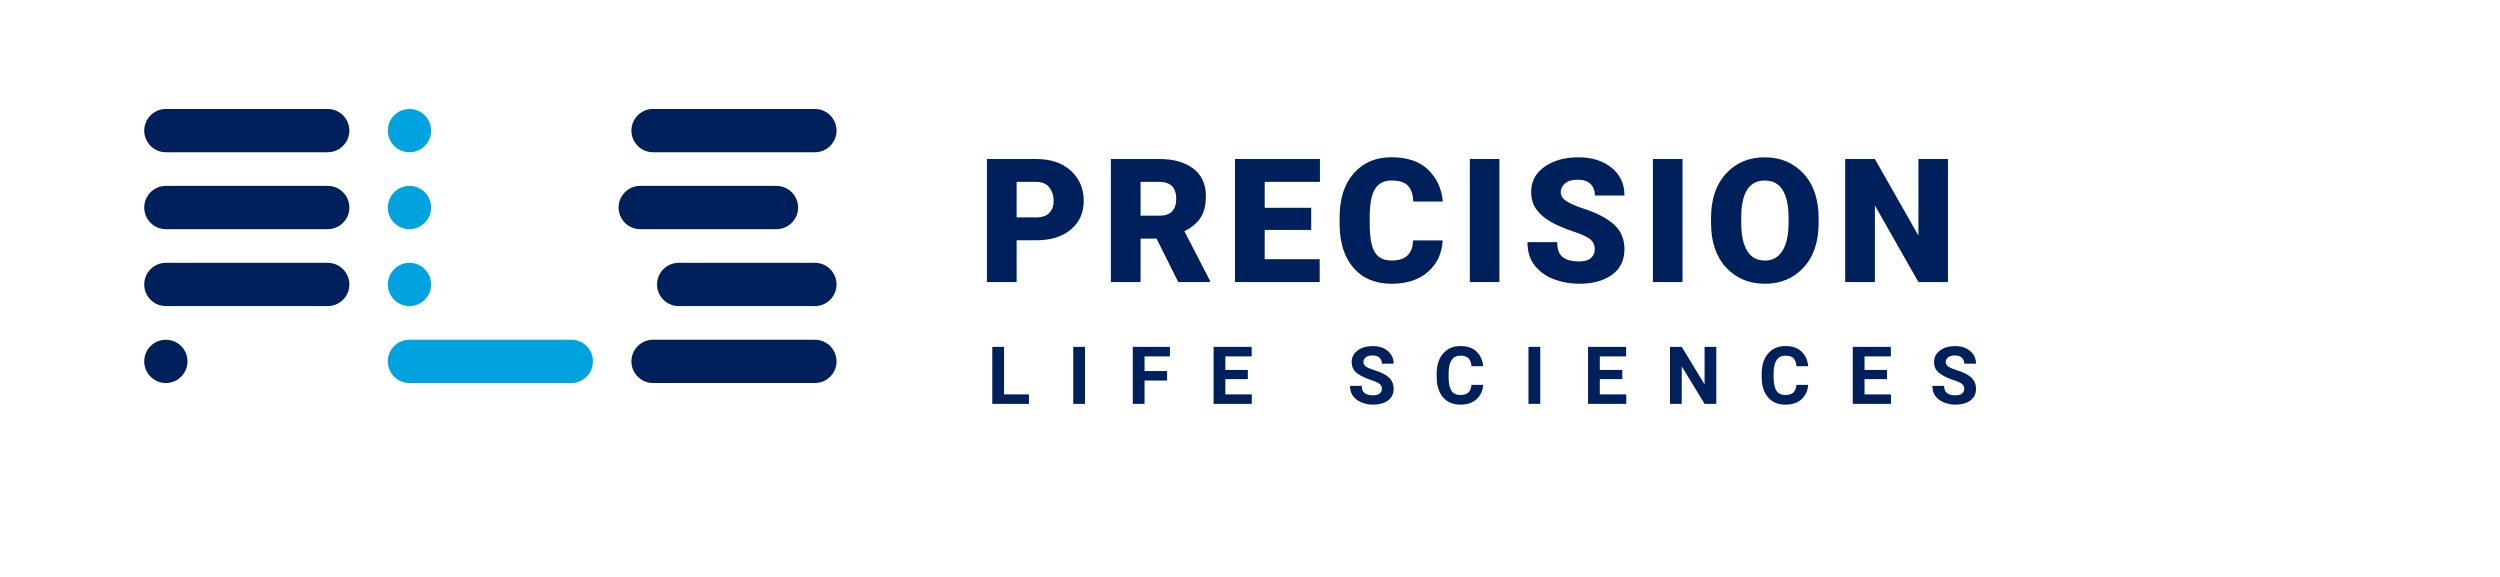
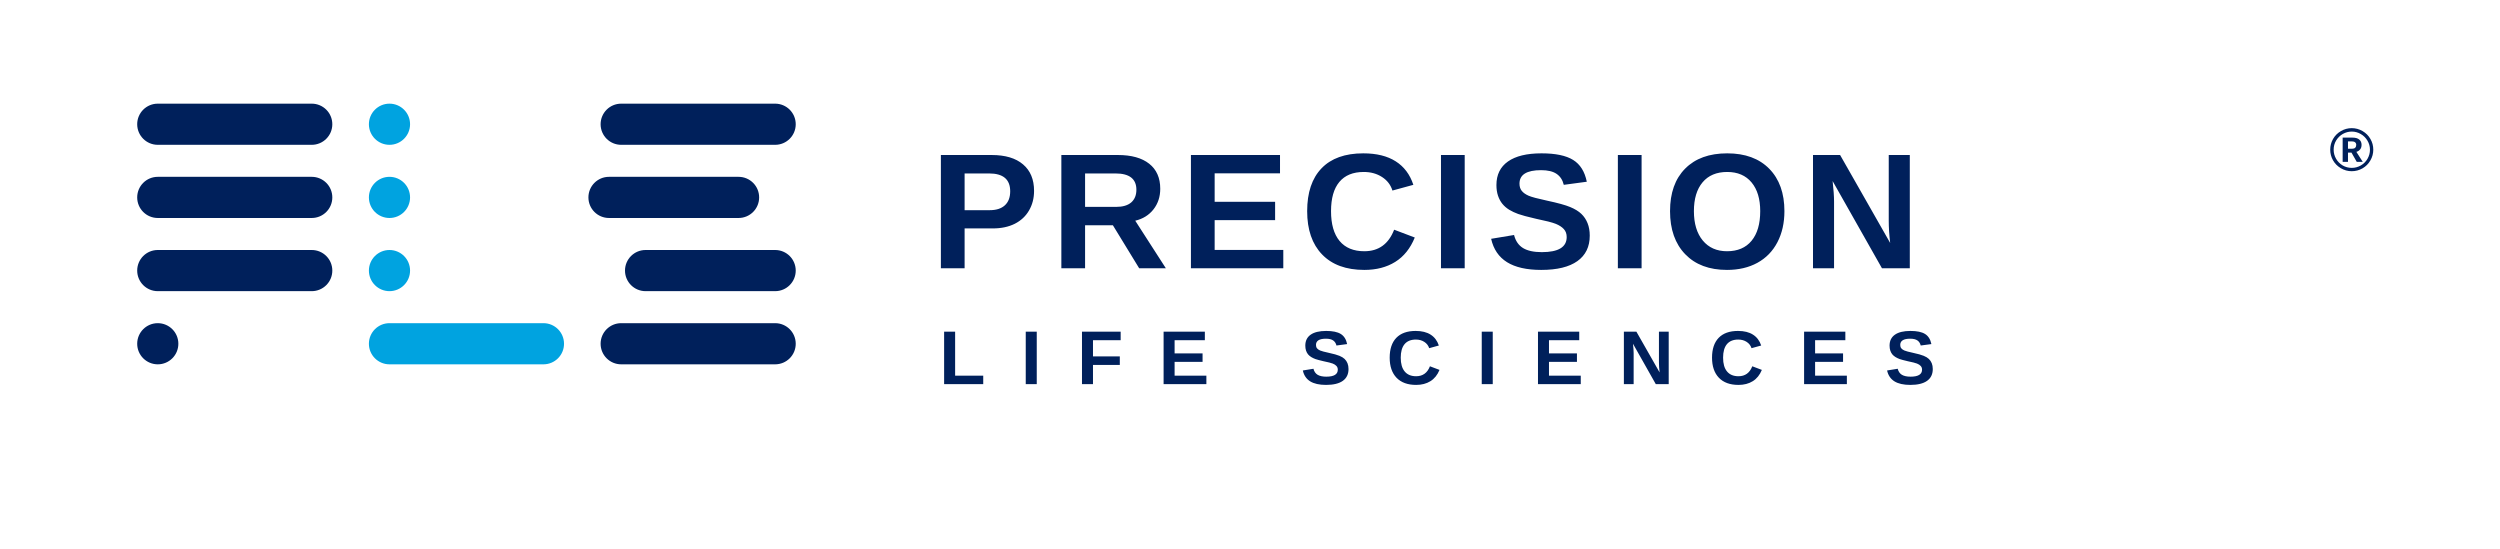
- <svg xmlns="http://www.w3.org/2000/svg" viewBox="0 0 780 180" width="100%" height="100%">
+ <svg xmlns="http://www.w3.org/2000/svg" viewBox="0 0 820 180" width="100%" height="100%">
  <g id="PLS_Emblem" transform="translate(45, 34)">
    <g id="Letter_P" fill="#00205B">
      <rect x="0" y="0" width="64" height="13.5" rx="6.75" />
      <rect x="0" y="24" width="64" height="13.5" rx="6.75" />
      <rect x="0" y="48" width="64" height="13.5" rx="6.75" />
      <circle cx="6.75" cy="78.75" r="6.75" />
    </g>
    <g id="Letter_L" fill="#00A3E0">
      <rect x="76" y="0" width="13.5" height="13.5" rx="6.75" />
      <rect x="76" y="24" width="13.5" height="13.5" rx="6.75" />
      <rect x="76" y="48" width="13.5" height="13.5" rx="6.75" />
      <rect x="76" y="72" width="64" height="13.5" rx="6.75" />
    </g>
    <g id="Letter_S" fill="#00205B">
      <rect x="152" y="0" width="64" height="13.5" rx="6.75" />
      <rect x="148" y="24" width="56" height="13.5" rx="6.75" />
      <rect x="160" y="48" width="56" height="13.5" rx="6.75" />
      <rect x="152" y="72" width="64" height="13.5" rx="6.75" />
    </g>
  </g>
  <g id="Wordmark" transform="translate(305, 40)">
-     <text x="0" y="48" font-family="system-ui, -apple-system, 'SF Pro Display', 'Segoe UI', Roboto, Helvetica, Arial, sans-serif" font-size="54" font-weight="900" fill="#00205B" letter-spacing="3.5">PRECISION</text>
-     <text x="3" y="86" font-family="system-ui, -apple-system, 'SF Pro Display', 'Segoe UI', Roboto, Helvetica, Arial, sans-serif" font-size="25" font-weight="600" fill="#00205B" letter-spacing="11.5">LIFE SCIENCES</text>
+     <text x="0" y="48" font-family="'Liberation Sans', Arial, Helvetica, sans-serif" font-size="54" font-weight="900" fill="#00205B" letter-spacing="3.5">PRECISION</text>
+     <text x="3" y="86" font-family="'Liberation Sans', Arial, Helvetica, sans-serif" font-size="25" font-weight="600" fill="#00205B" letter-spacing="11.5">LIFE SCIENCES</text>
  </g>
+   <text x="764" y="56" font-family="'Liberation Sans', Arial, Helvetica, sans-serif" font-size="20" font-weight="700" fill="#00205B">®</text>
</svg>
